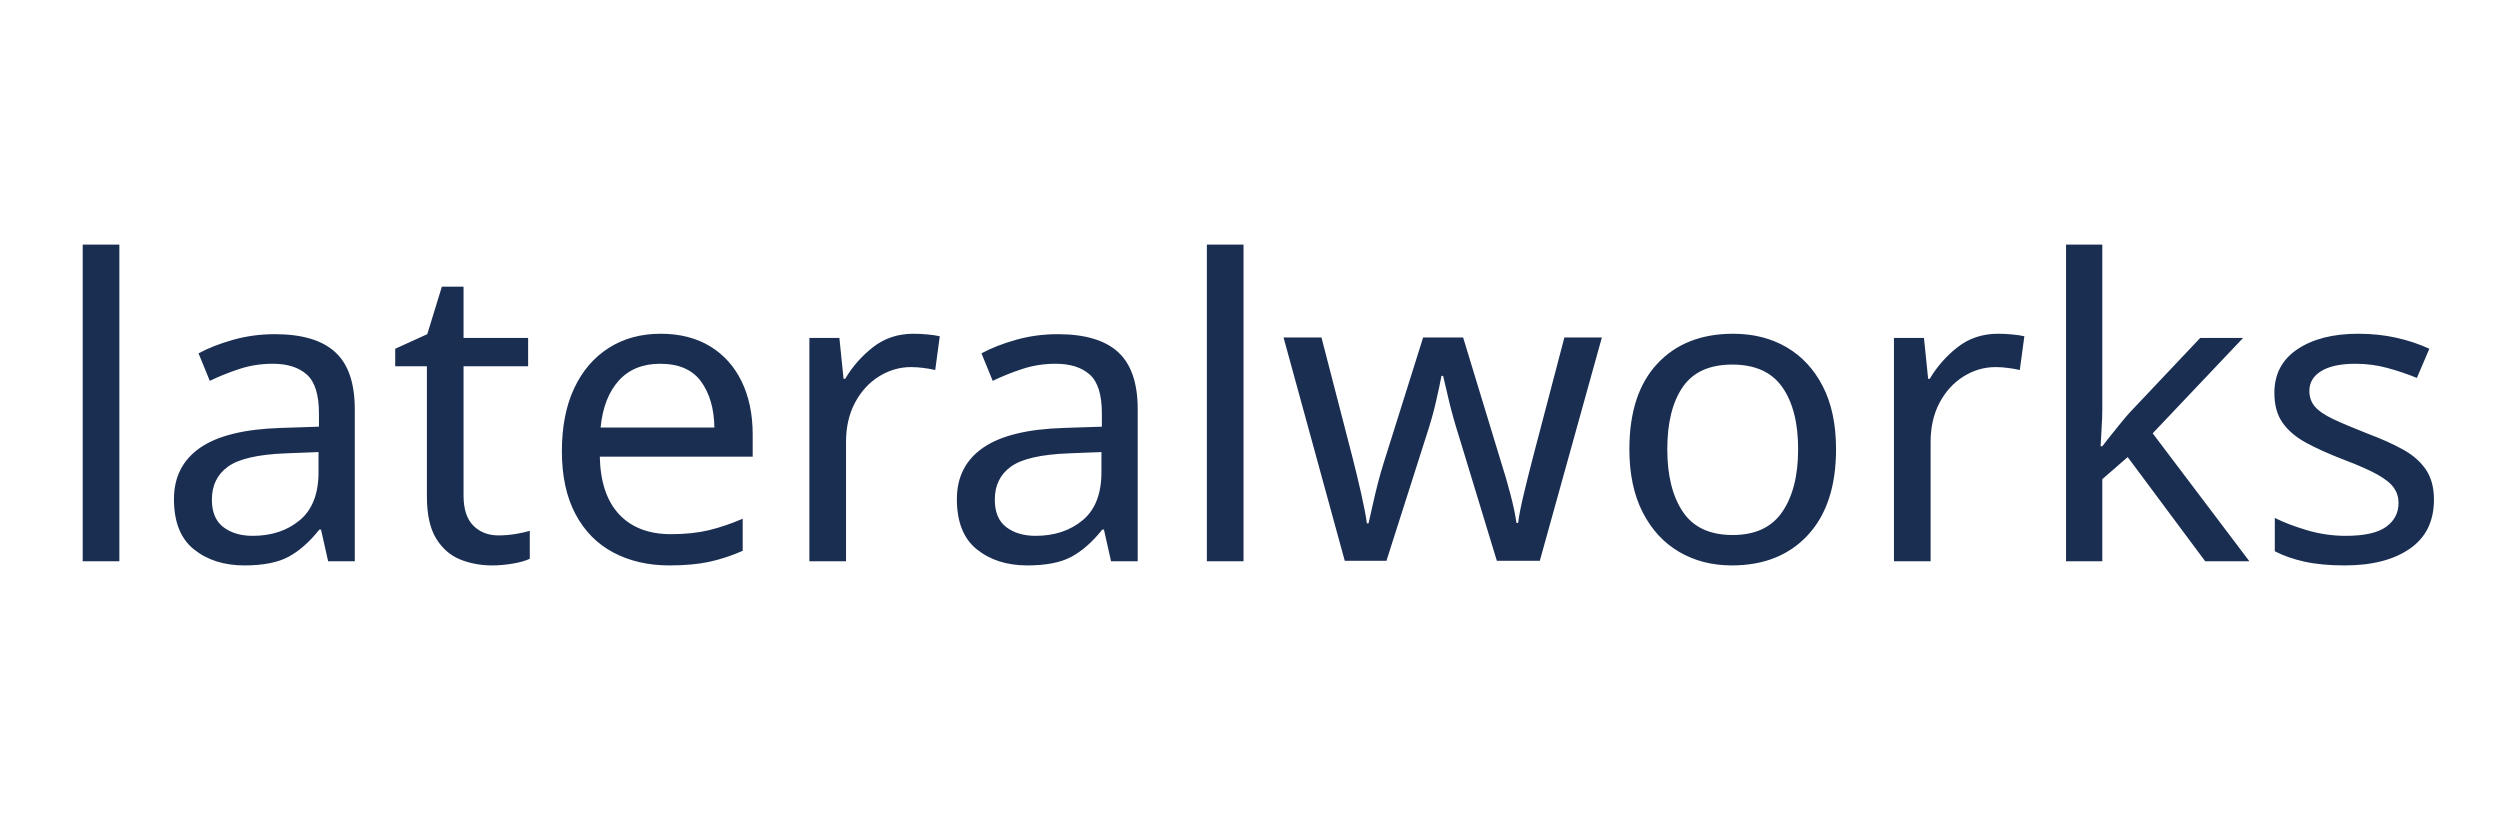
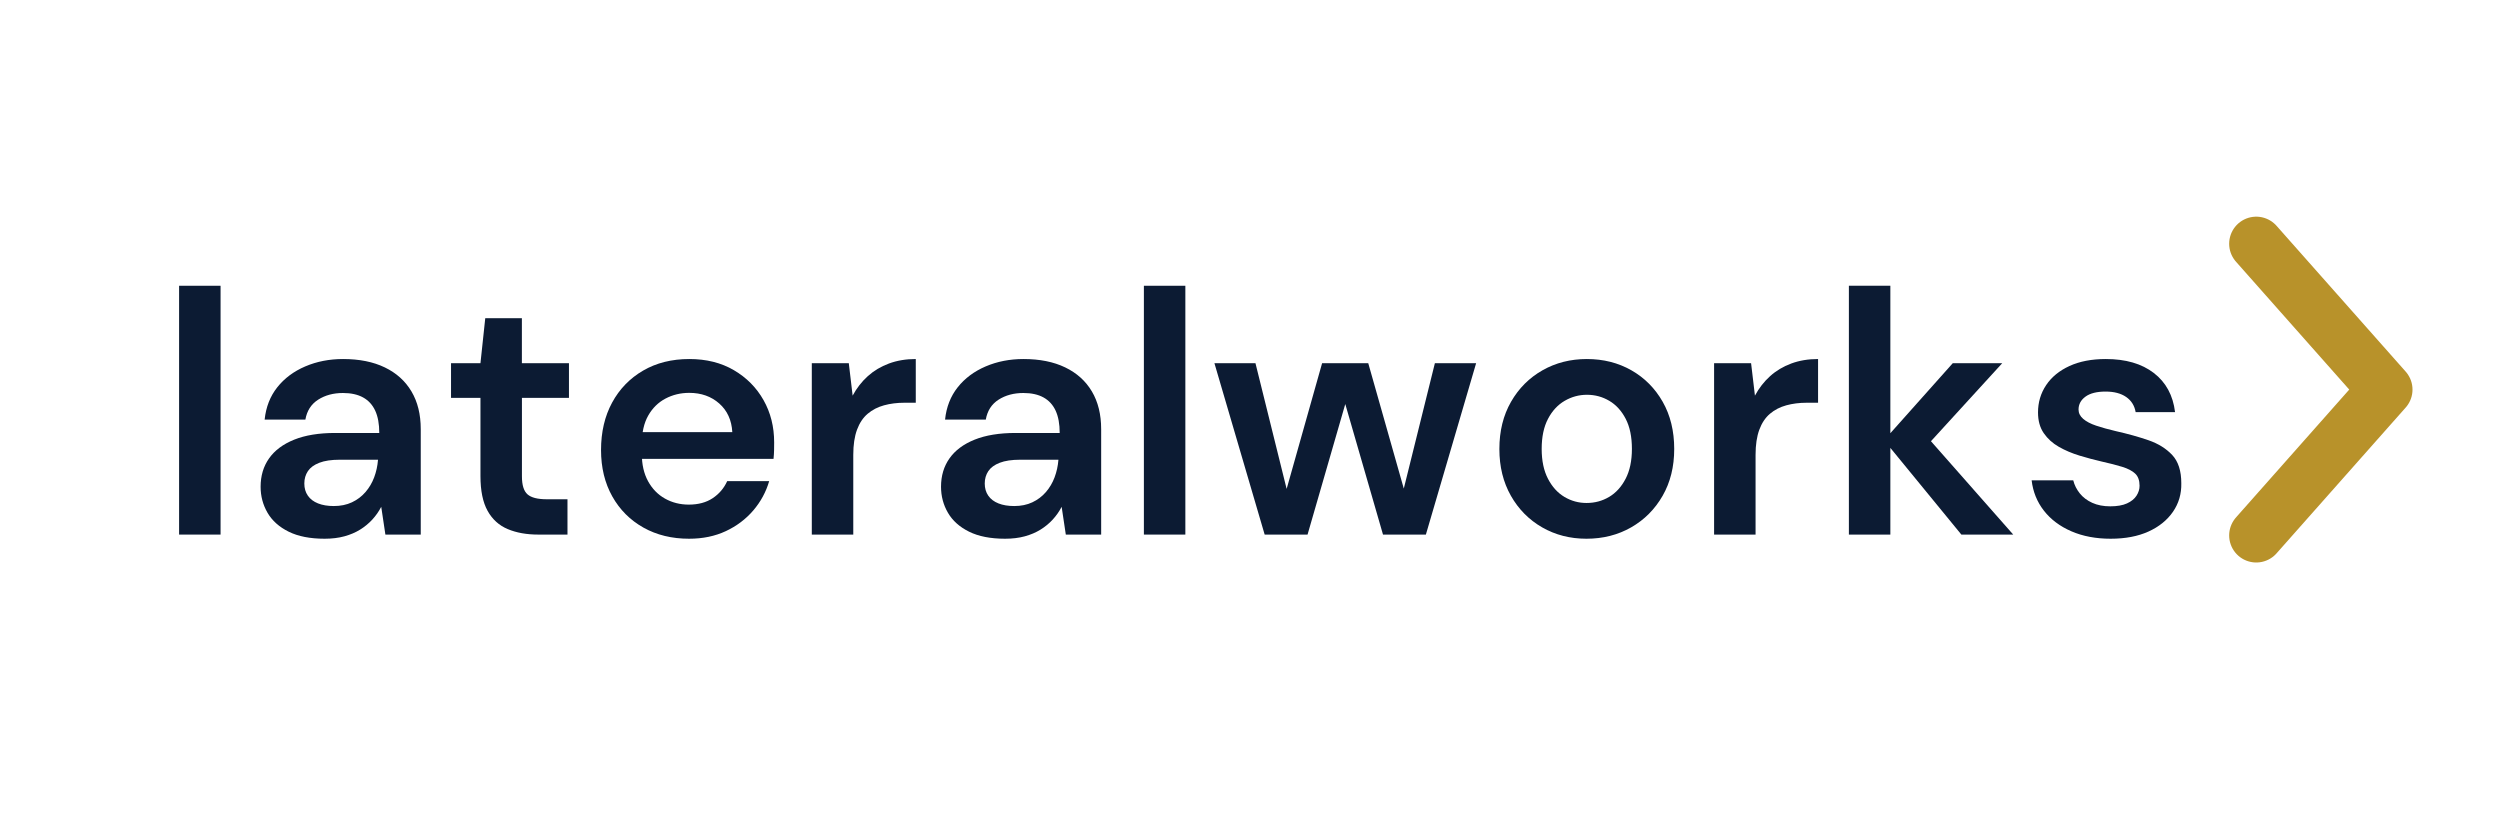
<svg xmlns="http://www.w3.org/2000/svg" viewBox="0 0 1200 400" width="1200" height="400">
-   <text x="50%" y="50%" dominant-baseline="middle" text-anchor="middle" font-family="DM Sans, system-ui, sans-serif" font-size="200" font-weight="500" fill="#1A2E52">lateralworks</text>
+   <path transform="translate(75.0,256.6) scale(0.16588,-0.16588)" d="M66.103 0V720H186.105V0Z" fill="#0C1B33" />
+   <path transform="translate(116.8,256.6) scale(0.16588,-0.16588)" d="M235.241 -12Q172.414 -12 131.207 8.379Q90 28.759 70.0 63.138Q50 97.517 50 138.517Q50 185.793 74.463 220.515Q98.926 255.237 147.069 274.636Q195.213 294.034 265.842 294.034H393.379Q393.379 332.999 381.649 358.464Q369.919 383.93 346.587 396.809Q323.255 409.688 288.242 409.688Q246.691 409.688 216.484 390.361Q186.278 371.033 179.519 332.724H61.655Q67.319 387.248 98.28 426.262Q129.241 465.276 179.224 486.638Q229.207 508 288.656 508Q359.039 508 409.356 483.741Q459.672 459.483 486.527 414.19Q513.381 368.897 513.381 305V0H411.069L399.034 80.31Q388.721 60.437 373.378 43.649Q358.034 26.862 337.948 14.396Q317.862 1.931 292.361 -5.035Q266.861 -12 235.241 -12ZM261.798 82.588Q291.276 82.588 314.19 93.363Q337.103 104.139 353.379 122.919Q369.655 141.7 378.62 165.698Q387.585 189.696 389.655 216.033V216.62H278.793Q242.622 216.62 219.864 207.809Q197.105 198.999 186.795 183.551Q176.485 168.103 176.485 147.897Q176.485 127.276 186.745 112.535Q197.006 97.794 216.197 90.191Q235.388 82.588 261.798 82.588Z" fill="#0C1B33" />
+   <path transform="translate(211.5,256.6) scale(0.16588,-0.16588)" d="M282.38 0Q232.001 0 194.242 15.862Q156.483 31.724 135.879 68.742Q115.276 105.759 115.276 169.38V395.619H30.103V496H115.276L129.153 626.173H235.129V496H371.346V395.619H235.278V168.553Q235.278 130.657 251.381 116.433Q267.484 102.209 307.208 102.209H367.071V0Z" fill="#0C1B33" />
+   <path transform="translate(280.4,256.6) scale(0.16588,-0.16588)" d="M303.587 -12Q228.863 -12 171.38 20.293Q113.897 52.586 81.362 110.465Q48.828 168.345 48.828 244.689Q48.828 322.862 80.862 381.896Q112.897 440.931 170.466 474.465Q228.035 508 304.345 508Q378.173 508 433.277 475.707Q488.38 443.414 519.07 389.052Q549.76 334.689 549.76 266.896Q549.76 256.896 549.553 244.775Q549.346 232.655 547.932 219.068H135.415V296.483H428.689Q425.689 348.585 390.844 379.344Q356 410.102 304.001 410.102Q266.794 410.102 235.381 393.585Q203.967 377.068 185.399 344.499Q166.83 311.93 166.83 262.31V233.482Q166.83 187.38 184.864 154.449Q202.898 121.519 233.898 104.122Q264.897 86.726 302.759 86.726Q344 86.726 371.965 105.346Q399.93 123.967 413.861 154.621H535.346Q521.519 107.38 489.243 69.724Q456.967 32.069 409.984 10.035Q363.001 -12 303.587 -12Z" fill="#0C1B33" />
+   <path transform="translate(378.7,256.6) scale(0.16588,-0.16588)" d="M66.103 0V496H173.14L184.278 402.069Q201.933 434.828 228.14 458.414Q254.347 482 289.312 495.0Q324.278 508 366.967 508V381.515H334.036Q302.277 381.515 275.053 374.049Q247.829 366.584 227.812 349.653Q207.795 332.722 196.95 303.447Q186.105 274.171 186.105 230.551V0Z" fill="#0C1B33" />
+   <path transform="translate(443.4,256.6) scale(0.16588,-0.16588)" d="M235.241 -12Q172.414 -12 131.207 8.379Q90 28.759 70.0 63.138Q50 97.517 50 138.517Q50 185.793 74.463 220.515Q98.926 255.237 147.069 274.636Q195.213 294.034 265.842 294.034H393.379Q393.379 332.999 381.649 358.464Q369.919 383.93 346.587 396.809Q323.255 409.688 288.242 409.688Q246.691 409.688 216.484 390.361Q186.278 371.033 179.519 332.724H61.655Q67.319 387.248 98.28 426.262Q129.241 465.276 179.224 486.638Q229.207 508 288.656 508Q359.039 508 409.356 483.741Q459.672 459.483 486.527 414.19Q513.381 368.897 513.381 305V0H411.069L399.034 80.31Q388.721 60.437 373.378 43.649Q358.034 26.862 337.948 14.396Q317.862 1.931 292.361 -5.035Q266.861 -12 235.241 -12ZM261.798 82.588Q291.276 82.588 314.19 93.363Q337.103 104.139 353.379 122.919Q369.655 141.7 378.62 165.698Q387.585 189.696 389.655 216.033V216.62H278.793Q242.622 216.62 219.864 207.809Q197.105 198.999 186.795 183.551Q176.485 168.103 176.485 147.897Q176.485 127.276 186.745 112.535Q197.006 97.794 216.197 90.191Q235.388 82.588 261.798 82.588Z" fill="#0C1B33" />
+   <path transform="translate(538.1,256.6) scale(0.16588,-0.16588)" d="M66.103 0V720H186.105V0Z" fill="#0C1B33" />
+   <path transform="translate(579.9,256.6) scale(0.16588,-0.16588)" d="M163.62 0 18.207 496H136.967L241.208 75.621L211.518 76.621L329.828 496H463.313L582.209 76.621L551.932 75.621L656.173 496H775.52L630.106 0H506.035L380.484 434.413H413.243L287.692 0Z" fill="#0C1B33" />
+   <path transform="translate(711.6,256.6) scale(0.16588,-0.16588)" d="M300.773 -12Q229.966 -12 172.724 20.828Q115.483 53.655 82.155 112.329Q48.828 171.003 48.828 247.628Q48.828 325.345 82.448 384.052Q116.069 442.759 173.558 475.379Q231.047 508 301.849 508Q373.621 508 430.863 475.379Q488.104 442.759 521.432 384.233Q554.759 325.707 554.759 247.717Q554.759 170.655 521.139 112.155Q487.518 53.655 430.034 20.828Q372.549 -12 300.773 -12ZM301.113 91.45Q336.759 91.45 366.31 108.933Q395.861 126.415 414.102 161.447Q432.343 196.479 432.343 248.064Q432.343 300.241 414.395 334.913Q396.447 369.585 366.873 387.067Q337.299 404.55 302.182 404.55Q267.828 404.55 237.777 387.067Q207.726 369.585 189.485 334.813Q171.244 300.041 171.244 247.887Q171.244 196.499 189.485 161.457Q207.726 126.415 237.191 108.933Q266.656 91.45 301.113 91.45Z" fill="#0C1B33" />
+   <path transform="translate(811.8,256.6) scale(0.16588,-0.16588)" d="M66.103 0V496H173.14L184.278 402.069Q201.933 434.828 228.14 458.414Q254.347 482 289.312 495.0Q324.278 508 366.967 508V381.515H334.036Q302.277 381.515 275.053 374.049Q247.829 366.584 227.812 349.653Q207.795 332.722 196.95 303.447Q186.105 274.171 186.105 230.551V0Z" fill="#0C1B33" />
+   <path transform="translate(876.5,256.6) scale(0.16588,-0.16588)" d="M391.587 0 167.967 273 366.759 496H509.9L261.727 224.378L261.9 317.484L541.624 0ZM66.103 0V720H186.105V0Z" fill="#0C1B33" />
+   <path transform="translate(968.7,256.6) scale(0.16588,-0.16588)" d="M267.69 -12Q203.724 -12 154.035 9.535Q104.345 31.069 74.603 69.19Q44.862 107.311 39.103 157.069H159.45Q164.623 136.449 178.433 119.208Q192.243 101.967 214.57 91.863Q236.897 81.76 266.621 81.76Q296.414 81.76 314.983 90.191Q333.551 98.622 342.482 112.397Q351.413 126.173 351.413 141.207Q351.413 164.586 338.568 176.569Q325.724 188.551 301.034 196.103Q276.345 203.655 242.311 211.241Q210.655 218.482 177.793 228.482Q144.931 238.482 117.776 253.982Q90.62 269.482 74.086 293.603Q57.551 317.724 57.551 353.379Q57.551 397.207 81 432.362Q104.448 467.517 148.465 487.759Q192.483 508 253.69 508Q340.139 508 392.708 467.552Q445.277 427.103 454.105 354.345H340.068Q335.241 382.413 312.707 398.12Q290.172 413.826 253.104 413.826Q214.967 413.826 194.898 399.171Q174.829 384.516 174.829 361.793Q174.829 346.517 188.208 334.914Q201.588 323.311 225.812 315.173Q250.036 307.035 282.311 299.449Q334.277 287.793 376.932 273.087Q419.588 258.38 445.881 230.293Q472.174 202.207 472.174 148.621Q473.174 102.38 448.019 65.931Q422.863 29.483 377.053 8.741Q331.242 -12 267.69 -12Z" fill="#0C1B33" />
+   <path d="M 1083 117 L 1145 187 L 1083 257" fill="none" stroke="#B8922A" stroke-width="26" stroke-linecap="round" stroke-linejoin="round" />
</svg>
